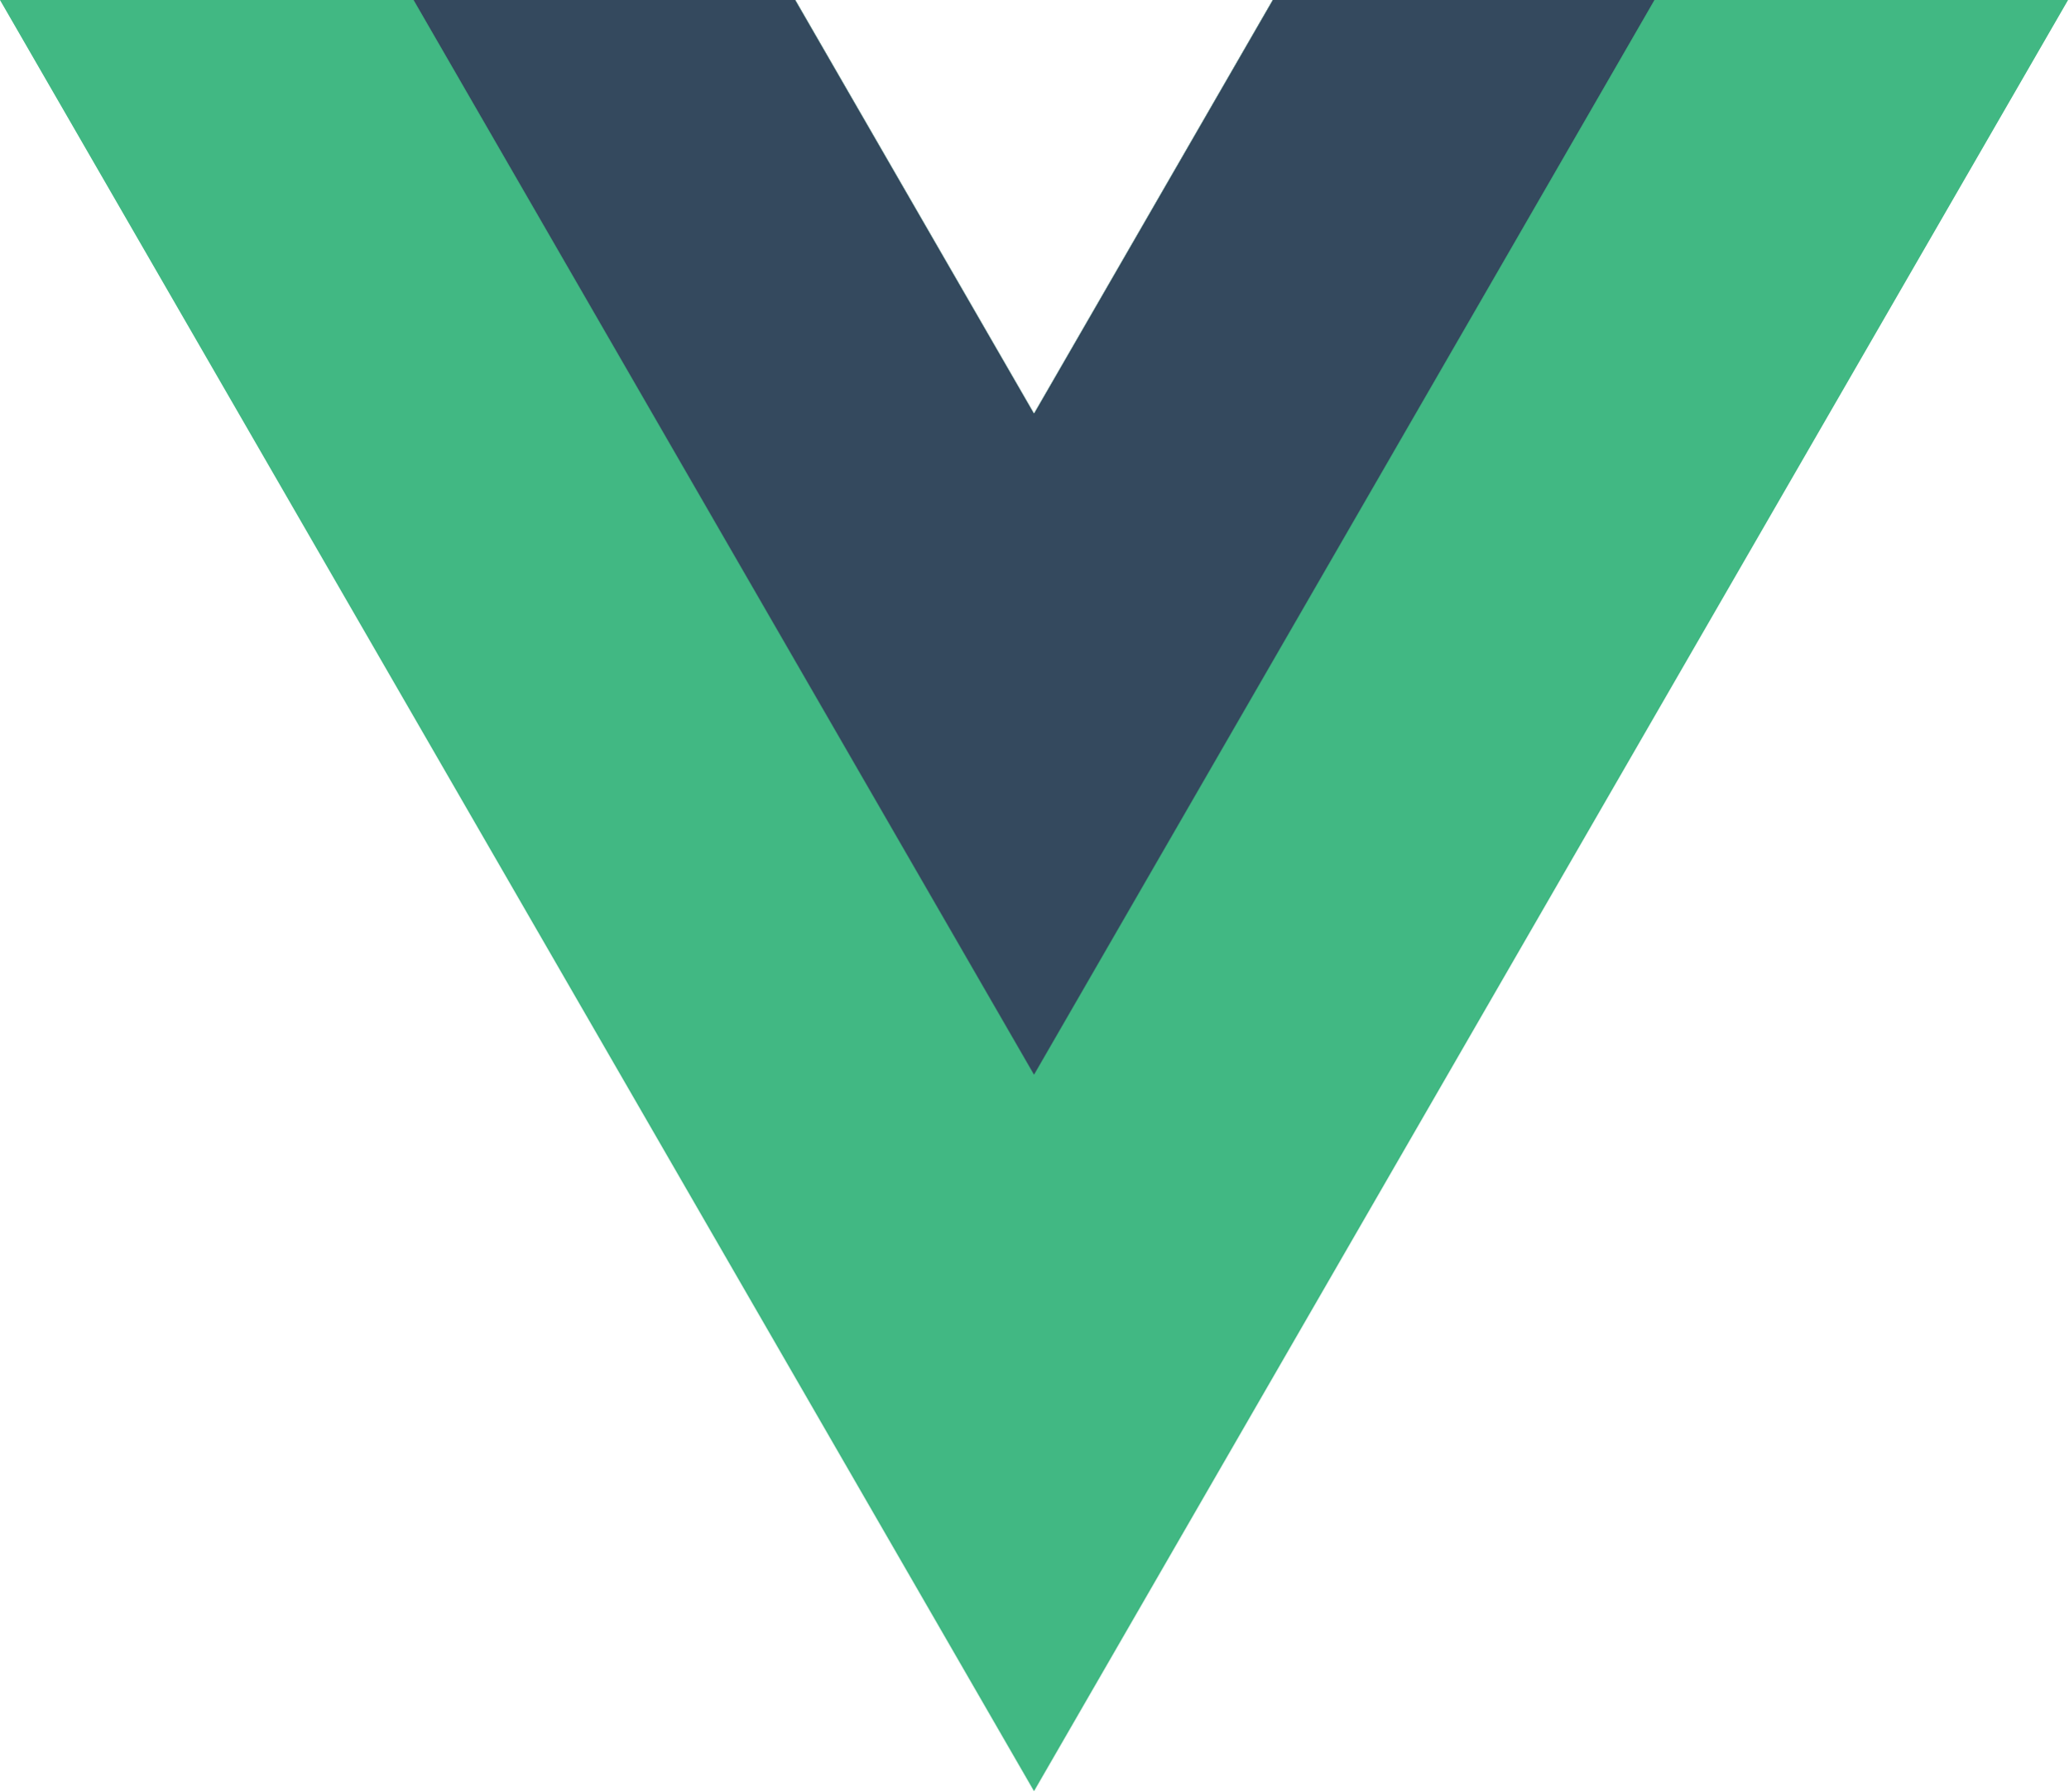
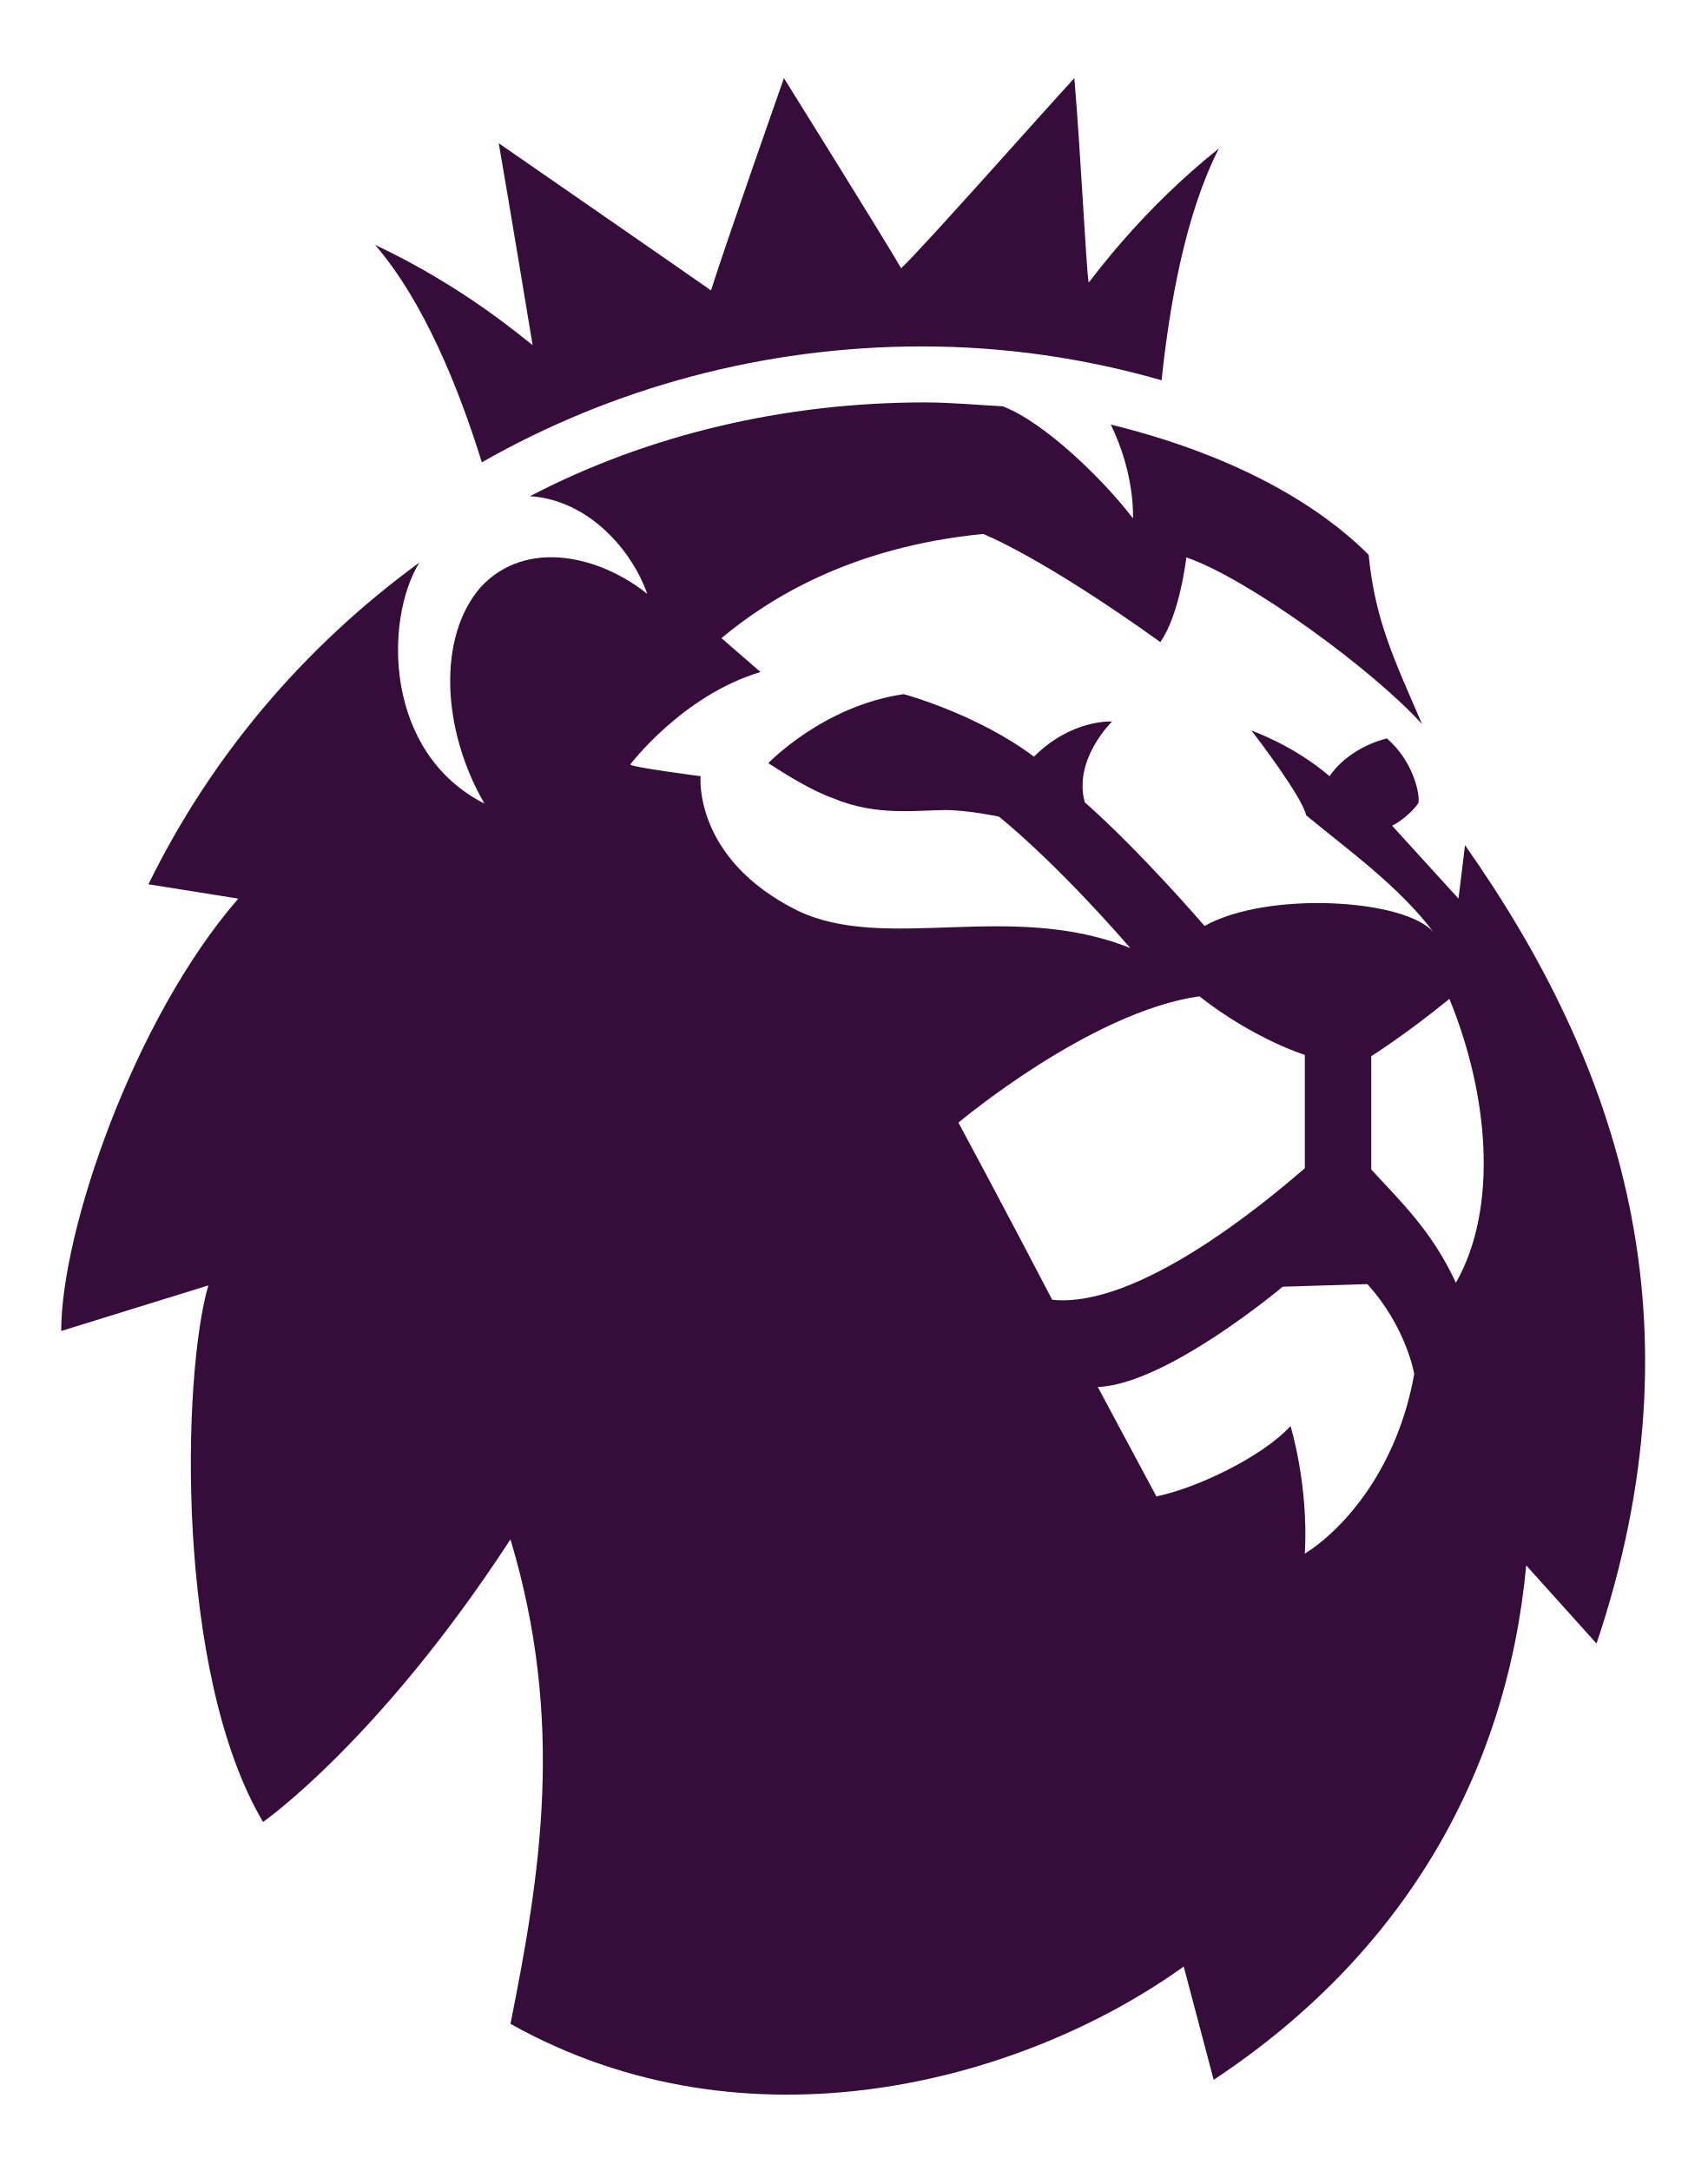
- <svg xmlns="http://www.w3.org/2000/svg" viewBox="0 0 261.76 226.69">
-   <path d="M161.096.001l-30.225 52.351L100.647.001H-.005l130.877 226.688L261.749.001z" fill="#41b883" />
-   <path d="M161.096.001l-30.225 52.351L100.647.001H52.346l78.526 136.01L209.398.001z" fill="#34495e" />
+ <svg xmlns="http://www.w3.org/2000/svg" class="logo" version="1.1" x="0px" y="0px" viewBox="0 0 131.1 166.7" style="enable-background:new 0 0 131.1 166.7;" xml:space="preserve">
+   <style type="text/css">
+                     .st0{fill:#360D3A;}
+                 </style>
+   <path class="st0" d="M28.8,18.8c6.8,3.2,11.3,7.1,12.1,7.7c-0.3-1.8-1.7-10.3-2.6-15.5c3.9,2.7,13.3,9.2,16.3,11.3                 C55.8,18.5,60.2,6,60.2,6s7.8,12.5,9,14.6C70.9,19,80.1,8.6,82.5,6c0.5,5.9,0.9,14.5,1.1,15.7c0.5-0.6,4.1-5.6,10-10.3                 c-2.6,5.1-3.8,12.1-4.4,17.8c-5.9-1.7-12.1-2.6-18.4-2.6c-12.2,0-23.8,3.2-33.8,8.9C35.3,30,32.6,23.2,28.8,18.8z M122.6,126.2                 l-5.4-6c-1.5,16.1-9.5,29.9-24,39.5l-2.3-8.7c-12.4,8.9-33.5,14.6-51.7,4.4c2.3-11.5,4.2-23.2,0-37.2c-10.1,15.5-19,21.7-19,21.7                 c-6.8-11.5-6.2-34.4-4.2-41.2l-11.3,3.5c0-7.7,5.6-24,13.6-33.2l-6.9-1.1c4.8-9.8,11.9-18.2,20.8-24.7c-2.7,4.4-2.7,14.6,5,18.5                 c-3.3-5.7-3.6-12.8-0.3-16.6c3.5-3.8,9.2-2.4,12.8,0.5c-1.1-3.2-4.4-7.2-9-7.5c9-4.7,19.5-7.2,30.3-7.2c2.1,0,4.1,0.2,6,0.3                 c3.2,1.2,7.8,5.7,10,8.6c0,0,0.2-3.3-1.7-7.2c11.8,2.9,17.5,7.7,19.8,10c0.5,5.1,2,8.1,4.1,13c-3.8-4.2-13.4-11.2-18.1-12.8                 c0,0-0.5,4.4-2,6.5c-9.2-6.6-13.6-8.3-13.6-8.3C65.3,42,59,46,55.4,49l3,2.6c-6,1.8-10,7.1-10,7.1c0,0.2,5.4,0.9,5.4,0.9                 s-0.6,6.3,7.4,10.3c6.8,3.3,16.4-0.8,25.6,2.9c-6-6.9-10.1-10.1-10.1-10.1s-2.4-0.5-4.1-0.5c-2.1,0-5.3,0.5-8.6-0.9                 c-1.7-0.6-3.6-1.8-5-2.7c0,0,4.2-4.4,10.4-5.3c0,0,5.6,1.5,10,4.8c2.9-2.9,6-2.7,6-2.7s-3,2.9-2.1,6.2c4.4,3.9,9.2,9.5,9.2,9.5                 c4.8-2.7,15.4-2.1,17.6,0.5c-2.7-3.6-6.8-6.5-9.8-9c-0.3-1.4-3.8-6-4.2-6.5c0,0,3.2,1.1,6,3.5c0.8-1.2,2.4-2.4,4.4-2.9                 c2.1,1.8,2.6,4.5,2.4,5c-0.9,1.2-2,1.7-2,1.7l5.1,5.6l0.5-4.1C124.4,81.8,130.9,101.5,122.6,126.2z M100.2,89.7v-8.7                 c0,0-3.9-1.2-8.1-4.5c-8.4,1.2-18.5,9.7-18.5,9.7s3.5,6.5,7.2,13.6C87.4,100.5,97.2,92.3,100.2,89.7z M108.6,105.5                 c0,0-0.6-3.6-3.6-6.9l-6.5,0.2c0,0-8.9,7.5-14.2,7.7c0,0,3,5.6,4.5,8.4c3-0.6,8.1-3,10.3-5.4c0,0,1.4,4.5,1.1,9.8                 C103.2,117.4,107.3,112.8,108.6,105.5z M111.3,76.7c-3.3,2.7-6,4.4-6,4.4v8.7c2.4,2.6,4.7,4.8,6.5,8.7                 C115.1,92.7,114.3,84,111.3,76.7z" />
</svg>
